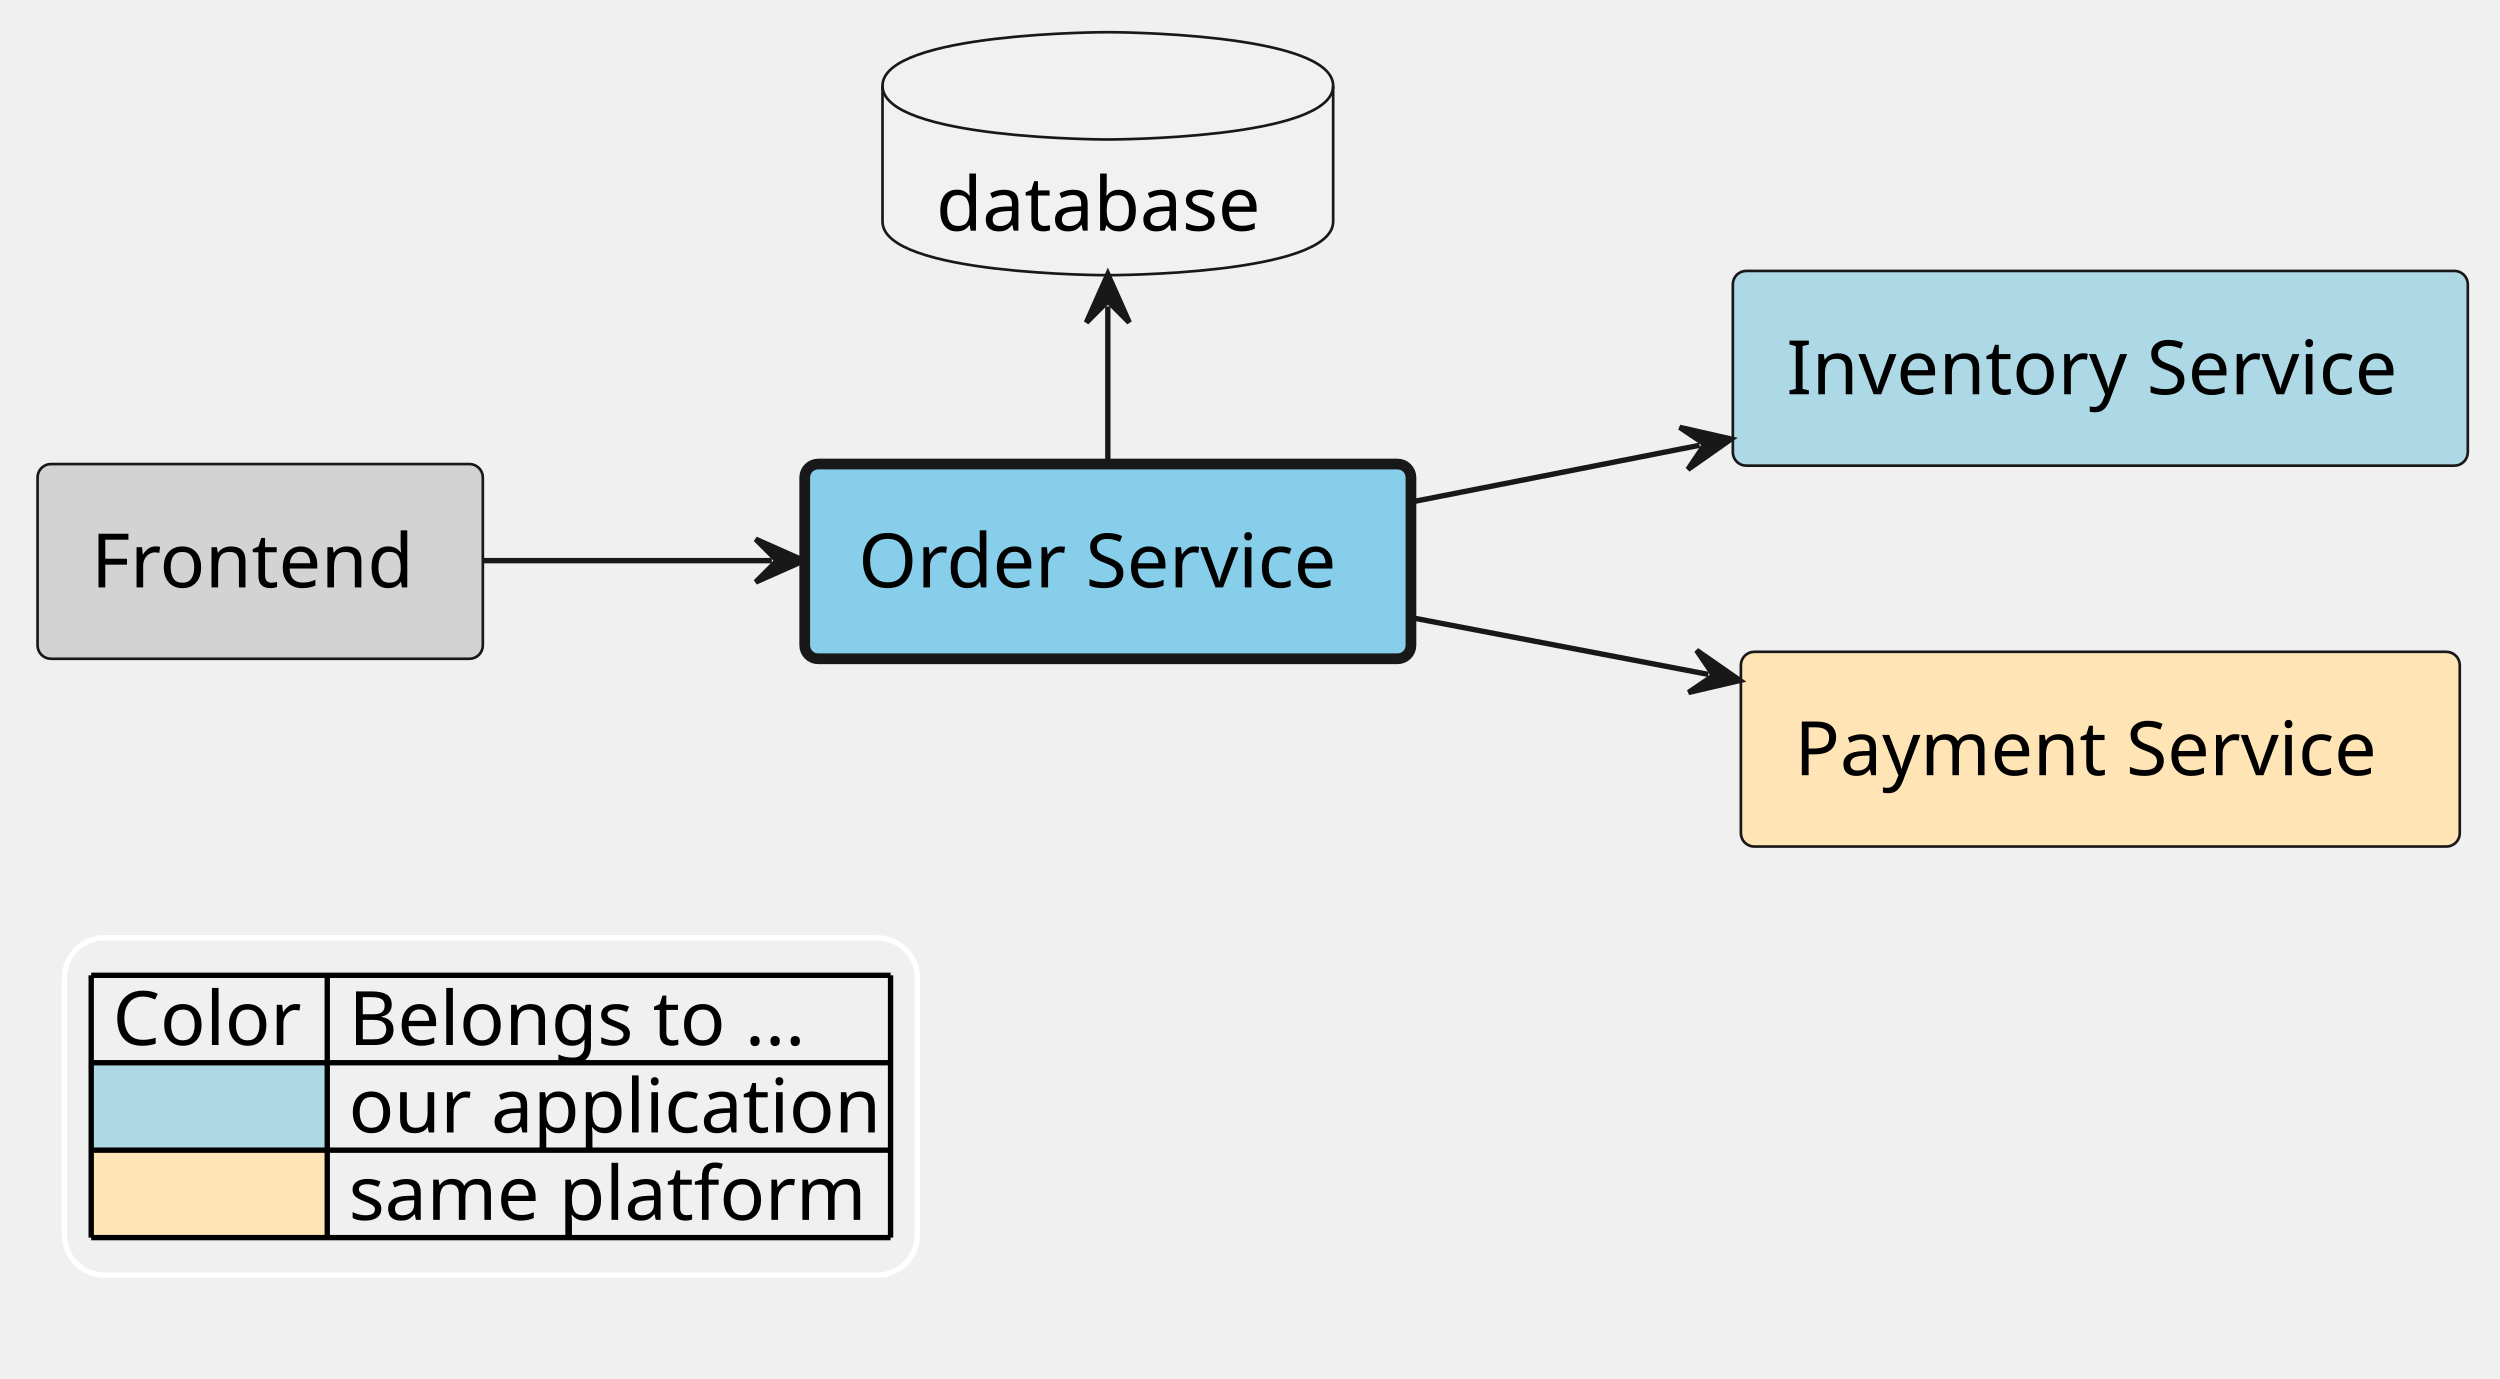
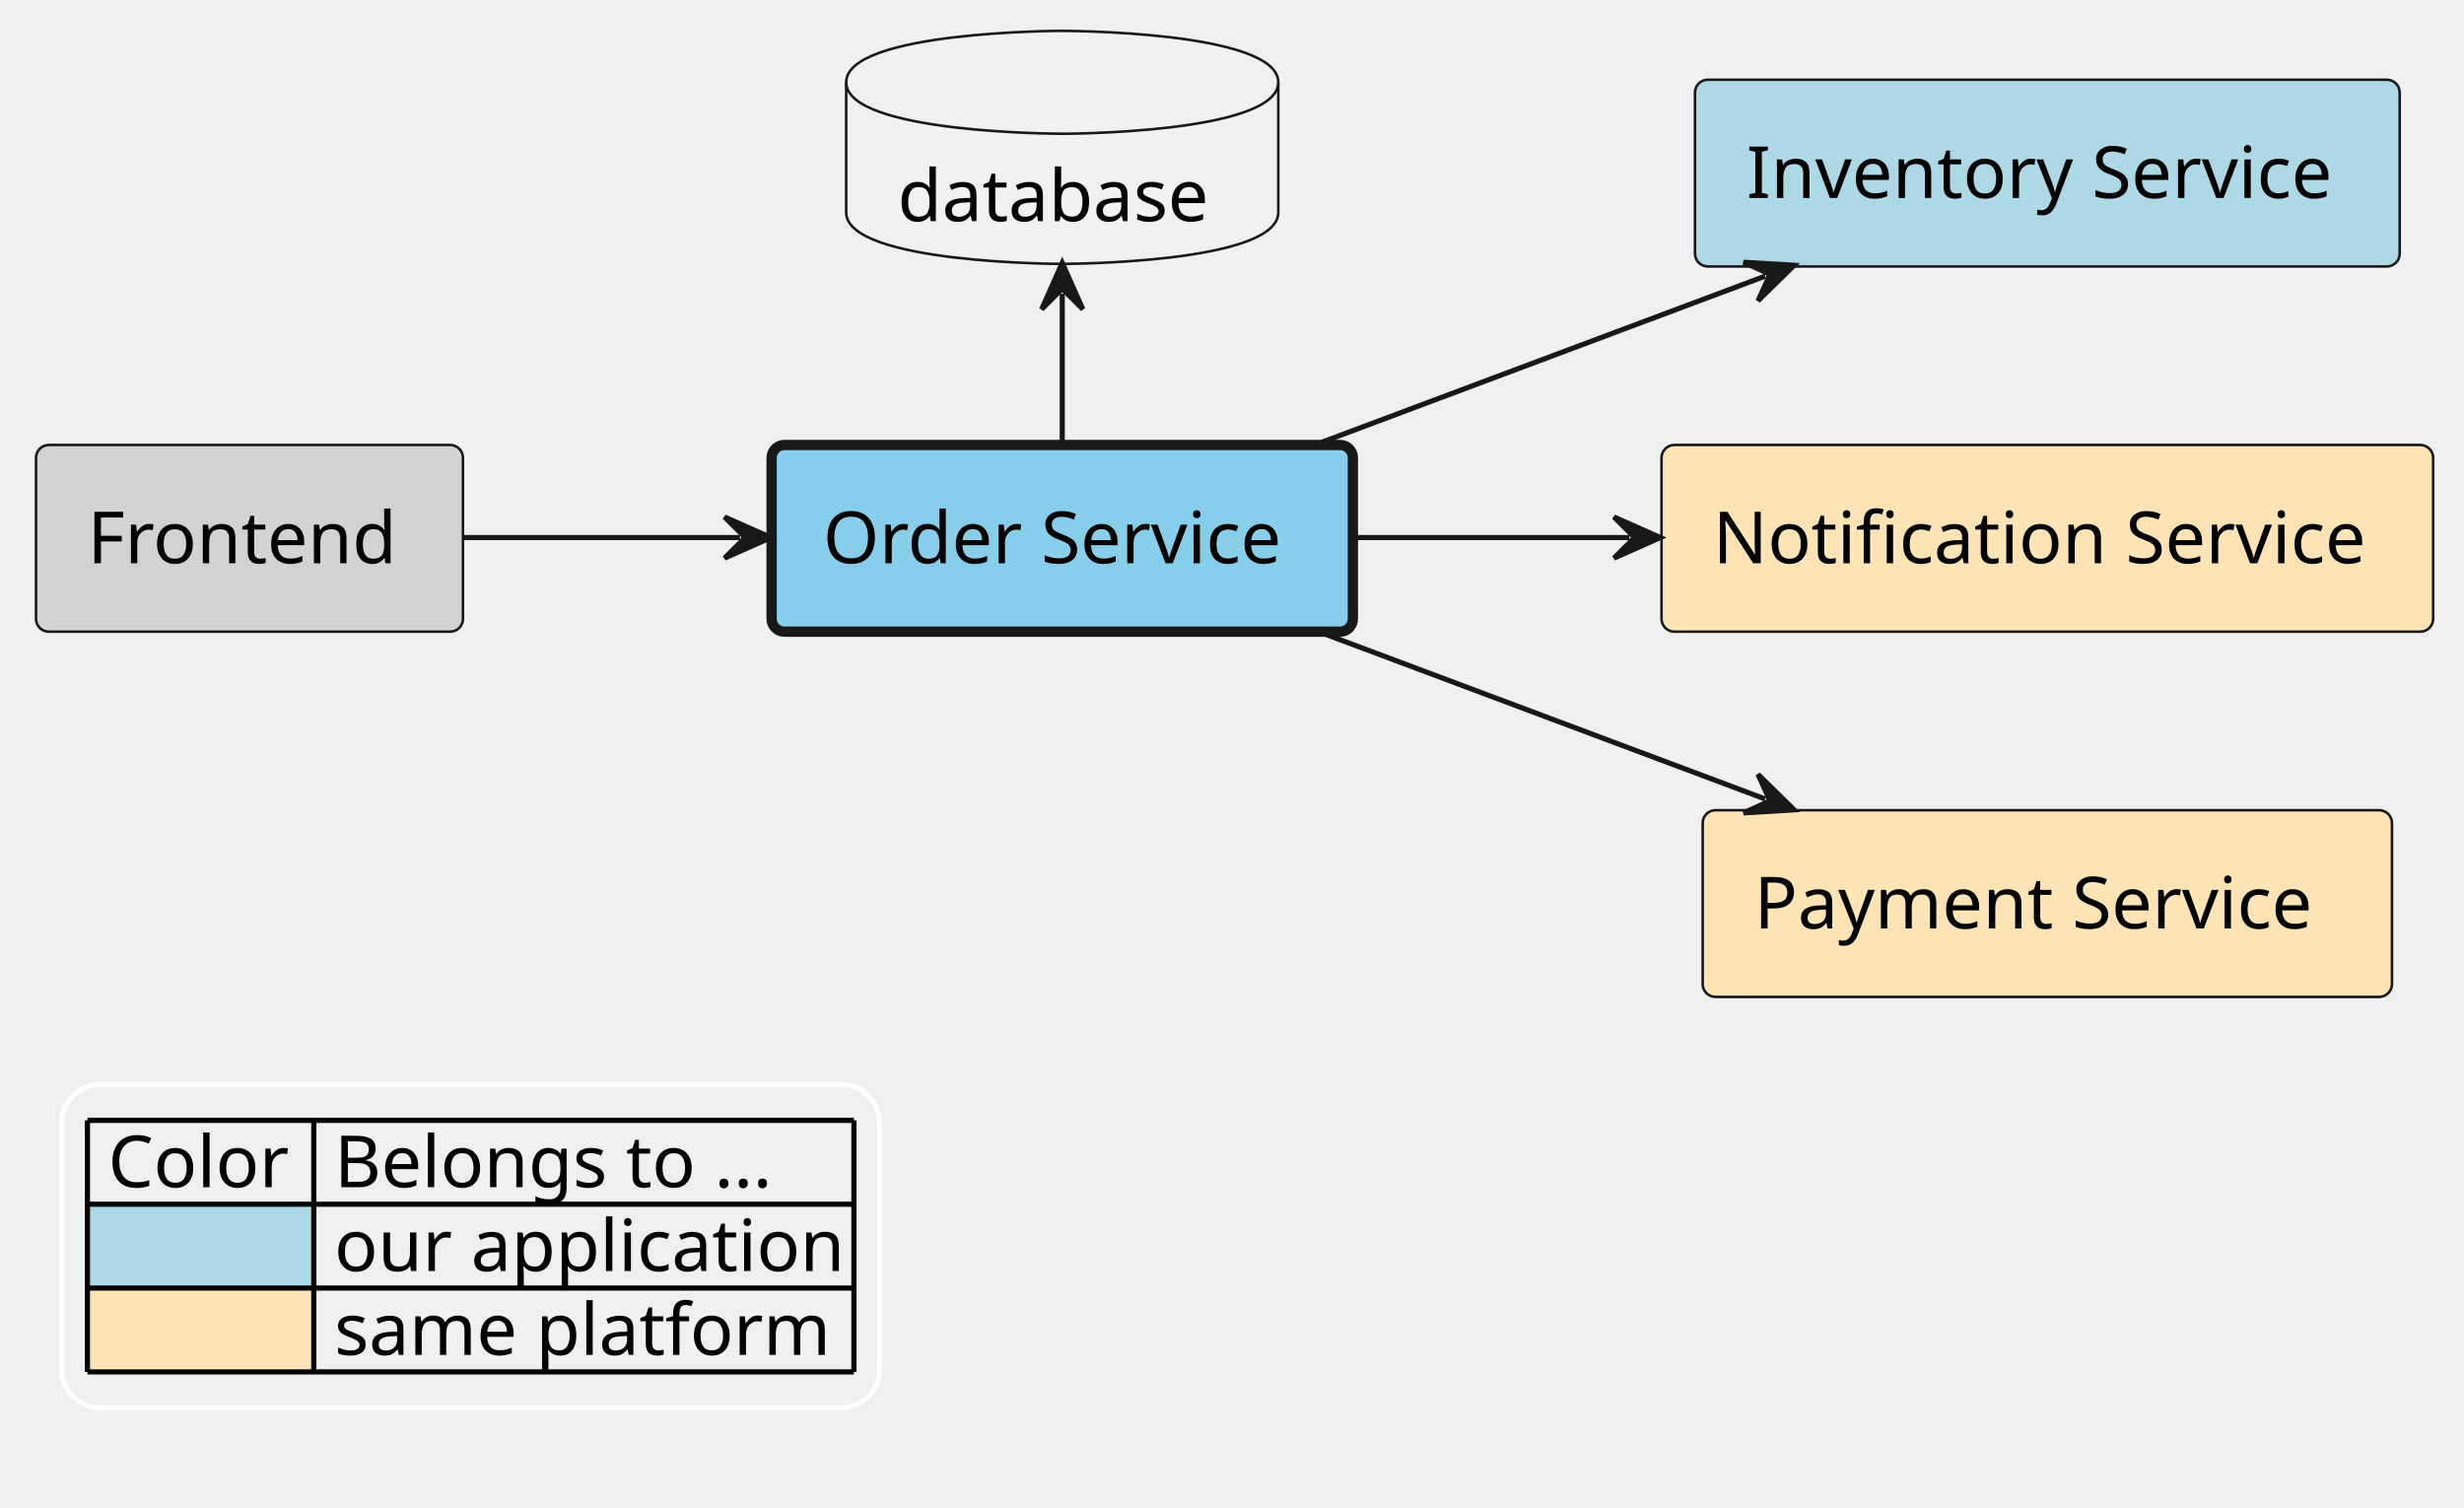
- <svg xmlns="http://www.w3.org/2000/svg" contentStyleType="text/css" height="257px" preserveAspectRatio="none" style="width:466px;height:257px;background:#FFFFFF;" version="1.1" viewBox="0 0 466 257" width="466px" zoomAndPan="magnify">
+ <svg xmlns="http://www.w3.org/2000/svg" contentStyleType="text/css" height="293px" preserveAspectRatio="none" style="width:479px;height:293px;background:#FFFFFF;" version="1.1" viewBox="0 0 479 293" width="479px" zoomAndPan="magnify">
  <defs />
  <g>
    <g id="elem_platform__application__frontend">
      <rect fill="#D3D3D3" height="36.297" rx="2.5" ry="2.5" style="stroke:#181818;stroke-width:0.5;" width="83" x="7" y="86.5" />
      <text fill="#000000" font-family="sans-serif" font-size="14" lengthAdjust="spacing" textLength="63" x="17" y="109.495">Frontend</text>
    </g>
    <g id="elem_platform__application__order_service">
      <rect fill="#87CEEB" height="36.297" rx="2.5" ry="2.5" style="stroke:#181818;stroke-width:2.0;" width="113" x="150" y="86.5" />
      <text fill="#000000" font-family="sans-serif" font-size="14" lengthAdjust="spacing" textLength="93" x="160" y="109.495">Order Service</text>
    </g>
    <g id="elem_platform__application__order_database">
      <path d="M164.5,16 C164.5,6 206.5,6 206.5,6 C206.5,6 248.5,6 248.5,16 L248.5,41.297 C248.5,51.297 206.5,51.297 206.5,51.297 C206.5,51.297 164.5,51.297 164.5,41.297 L164.5,16 " fill="#F1F1F1" style="stroke:#181818;stroke-width:0.5;" />
      <path d="M164.5,16 C164.5,26 206.5,26 206.5,26 C206.5,26 248.5,26 248.5,16 " fill="none" style="stroke:#181818;stroke-width:0.5;" />
      <text fill="#000000" font-family="sans-serif" font-size="14" lengthAdjust="spacing" textLength="64" x="174.5" y="42.995">database</text>
    </g>
    <g id="elem_platform__application__inventory_service">
-       <rect fill="#ADD8E6" height="36.297" rx="2.5" ry="2.5" style="stroke:#181818;stroke-width:0.5;" width="137" x="323" y="50.5" />
-       <text fill="#000000" font-family="sans-serif" font-size="14" lengthAdjust="spacing" textLength="117" x="333" y="73.495">Inventory Service</text>
+       <rect fill="#ADD8E6" height="36.297" rx="2.5" ry="2.5" style="stroke:#181818;stroke-width:0.5;" width="137" x="329.5" y="15.5" />
+       <text fill="#000000" font-family="sans-serif" font-size="14" lengthAdjust="spacing" textLength="117" x="339.5" y="38.495">Inventory Service</text>
+     </g>
+     <g id="elem_platform__notification_service">
+       <rect fill="#FFE4B5" height="36.297" rx="2.5" ry="2.5" style="stroke:#181818;stroke-width:0.5;" width="150" x="323" y="86.5" />
+       <text fill="#000000" font-family="sans-serif" font-size="14" lengthAdjust="spacing" textLength="130" x="333" y="109.495">Notification Service</text>
    </g>
    <g id="elem_platform__payment_service">
-       <rect fill="#FFE4B5" height="36.297" rx="2.5" ry="2.5" style="stroke:#181818;stroke-width:0.5;" width="134" x="324.5" y="121.5" />
-       <text fill="#000000" font-family="sans-serif" font-size="14" lengthAdjust="spacing" textLength="114" x="334.5" y="144.495">Payment Service</text>
+       <rect fill="#FFE4B5" height="36.297" rx="2.5" ry="2.5" style="stroke:#181818;stroke-width:0.5;" width="134" x="331" y="157.5" />
+       <text fill="#000000" font-family="sans-serif" font-size="14" lengthAdjust="spacing" textLength="114" x="341" y="180.495">Payment Service</text>
    </g>
    <g id="link_platform__application__frontend_platform__application__order_service">
      <path d="M90.08,104.5 C108.32,104.5 124.13,104.5 143.86,104.5 " fill="none" id="platform__application__frontend-to-platform__application__order_service" style="stroke:#181818;stroke-width:1.0;" />
      <polygon fill="#181818" points="149.86,104.5,140.86,100.5,144.86,104.5,140.86,108.5,149.86,104.5" style="stroke:#181818;stroke-width:1.0;" />
    </g>
    <g id="link_platform__application__order_database_platform__application__order_service">
      <path d="M206.5,57.11 C206.5,68.87 206.5,74.63 206.5,86.39 " fill="none" id="platform__application__order_database-backto-platform__application__order_service" style="stroke:#181818;stroke-width:1.0;" />
      <polygon fill="#181818" points="206.5,51.11,202.5,60.11,206.5,56.11,210.5,60.11,206.5,51.11" style="stroke:#181818;stroke-width:1.0;" />
    </g>
+     <g id="link_platform__application__order_service_platform__notification_service">
+       <path d="M263.08,104.5 C281.75,104.5 296.89,104.5 316.76,104.5 " fill="none" id="platform__application__order_service-to-platform__notification_service" style="stroke:#181818;stroke-width:1.0;" />
+       <polygon fill="#181818" points="322.76,104.5,313.76,100.5,317.76,104.5,313.76,108.5,322.76,104.5" style="stroke:#181818;stroke-width:1.0;" />
+     </g>
    <g id="link_platform__application__order_service_platform__application__inventory_service">
-       <path d="M263.4,93.5 C282.11,89.82 297.283,86.838 316.803,82.998 " fill="none" id="platform__application__order_service-to-platform__application__inventory_service" style="stroke:#181818;stroke-width:1.0;" />
-       <polygon fill="#181818" points="322.69,81.84,313.087,79.652,317.784,82.805,314.631,87.502,322.69,81.84" style="stroke:#181818;stroke-width:1.0;" />
+       <path d="M255.81,86.4 C284.32,75.72 314.661,64.344 343.161,53.674 " fill="none" id="platform__application__order_service-to-platform__application__inventory_service" style="stroke:#181818;stroke-width:1.0;" />
+       <polygon fill="#181818" points="348.78,51.57,338.949,50.98,344.097,53.323,341.754,58.472,348.78,51.57" style="stroke:#181818;stroke-width:1.0;" />
    </g>
    <g id="link_platform__application__order_service_platform__payment_service">
-       <path d="M263.4,115.19 C282.64,118.87 298.467,121.893 318.437,125.713 " fill="none" id="platform__application__order_service-to-platform__payment_service" style="stroke:#181818;stroke-width:1.0;" />
-       <polygon fill="#181818" points="324.33,126.84,316.242,121.22,319.419,125.901,314.739,129.078,324.33,126.84" style="stroke:#181818;stroke-width:1.0;" />
+       <path d="M255.81,122.6 C284.32,133.28 314.661,144.656 343.161,155.326 " fill="none" id="platform__application__order_service-to-platform__payment_service" style="stroke:#181818;stroke-width:1.0;" />
+       <polygon fill="#181818" points="348.78,157.43,341.754,150.528,344.097,155.677,338.949,158.02,348.78,157.43" style="stroke:#181818;stroke-width:1.0;" />
    </g>
-     <rect fill="none" height="62.891" id="_legend" rx="7.5" ry="7.5" style="stroke:#FFFFFF;stroke-width:1.0;" width="159" x="12" y="174.797" />
-     <text fill="#000000" font-family="sans-serif" font-size="14" lengthAdjust="spacing" textLength="36" x="21" y="194.792">Color</text>
-     <text fill="#000000" font-family="sans-serif" font-size="14" lengthAdjust="spacing" textLength="91" x="65" y="194.792">Belongs to ...</text>
-     <rect fill="#ADD8E6" height="16.297" style="stroke:none;stroke-width:1.0;" width="44" x="17" y="198.094" />
-     <text fill="#000000" font-family="sans-serif" font-size="14" lengthAdjust="spacing" textLength="4" x="17" y="211.089"> </text>
-     <text fill="#000000" font-family="sans-serif" font-size="14" lengthAdjust="spacing" textLength="101" x="65" y="211.089">our application</text>
-     <rect fill="#FFE4B5" height="16.297" style="stroke:none;stroke-width:1.0;" width="44" x="17" y="214.391" />
-     <text fill="#000000" font-family="sans-serif" font-size="14" lengthAdjust="spacing" textLength="4" x="17" y="227.386"> </text>
-     <text fill="#000000" font-family="sans-serif" font-size="14" lengthAdjust="spacing" textLength="98" x="65" y="227.386">same platform</text>
-     <line style="stroke:#000000;stroke-width:1.0;" x1="17" x2="166" y1="181.797" y2="181.797" />
-     <line style="stroke:#000000;stroke-width:1.0;" x1="17" x2="166" y1="198.094" y2="198.094" />
-     <line style="stroke:#000000;stroke-width:1.0;" x1="17" x2="166" y1="214.391" y2="214.391" />
-     <line style="stroke:#000000;stroke-width:1.0;" x1="17" x2="166" y1="230.688" y2="230.688" />
-     <line style="stroke:#000000;stroke-width:1.0;" x1="17" x2="17" y1="181.797" y2="230.688" />
-     <line style="stroke:#000000;stroke-width:1.0;" x1="61" x2="61" y1="181.797" y2="230.688" />
-     <line style="stroke:#000000;stroke-width:1.0;" x1="166" x2="166" y1="181.797" y2="230.688" />
+     <rect fill="none" height="62.891" id="_legend" rx="7.5" ry="7.5" style="stroke:#FFFFFF;stroke-width:1.0;" width="159" x="12" y="210.797" />
+     <text fill="#000000" font-family="sans-serif" font-size="14" lengthAdjust="spacing" textLength="36" x="21" y="230.792">Color</text>
+     <text fill="#000000" font-family="sans-serif" font-size="14" lengthAdjust="spacing" textLength="91" x="65" y="230.792">Belongs to ...</text>
+     <rect fill="#ADD8E6" height="16.297" style="stroke:none;stroke-width:1.0;" width="44" x="17" y="234.094" />
+     <text fill="#000000" font-family="sans-serif" font-size="14" lengthAdjust="spacing" textLength="4" x="17" y="247.089"> </text>
+     <text fill="#000000" font-family="sans-serif" font-size="14" lengthAdjust="spacing" textLength="101" x="65" y="247.089">our application</text>
+     <rect fill="#FFE4B5" height="16.297" style="stroke:none;stroke-width:1.0;" width="44" x="17" y="250.391" />
+     <text fill="#000000" font-family="sans-serif" font-size="14" lengthAdjust="spacing" textLength="4" x="17" y="263.386"> </text>
+     <text fill="#000000" font-family="sans-serif" font-size="14" lengthAdjust="spacing" textLength="98" x="65" y="263.386">same platform</text>
+     <line style="stroke:#000000;stroke-width:1.0;" x1="17" x2="166" y1="217.797" y2="217.797" />
+     <line style="stroke:#000000;stroke-width:1.0;" x1="17" x2="166" y1="234.094" y2="234.094" />
+     <line style="stroke:#000000;stroke-width:1.0;" x1="17" x2="166" y1="250.391" y2="250.391" />
+     <line style="stroke:#000000;stroke-width:1.0;" x1="17" x2="166" y1="266.688" y2="266.688" />
+     <line style="stroke:#000000;stroke-width:1.0;" x1="17" x2="17" y1="217.797" y2="266.688" />
+     <line style="stroke:#000000;stroke-width:1.0;" x1="61" x2="61" y1="217.797" y2="266.688" />
+     <line style="stroke:#000000;stroke-width:1.0;" x1="166" x2="166" y1="217.797" y2="266.688" />
  </g>
</svg>
